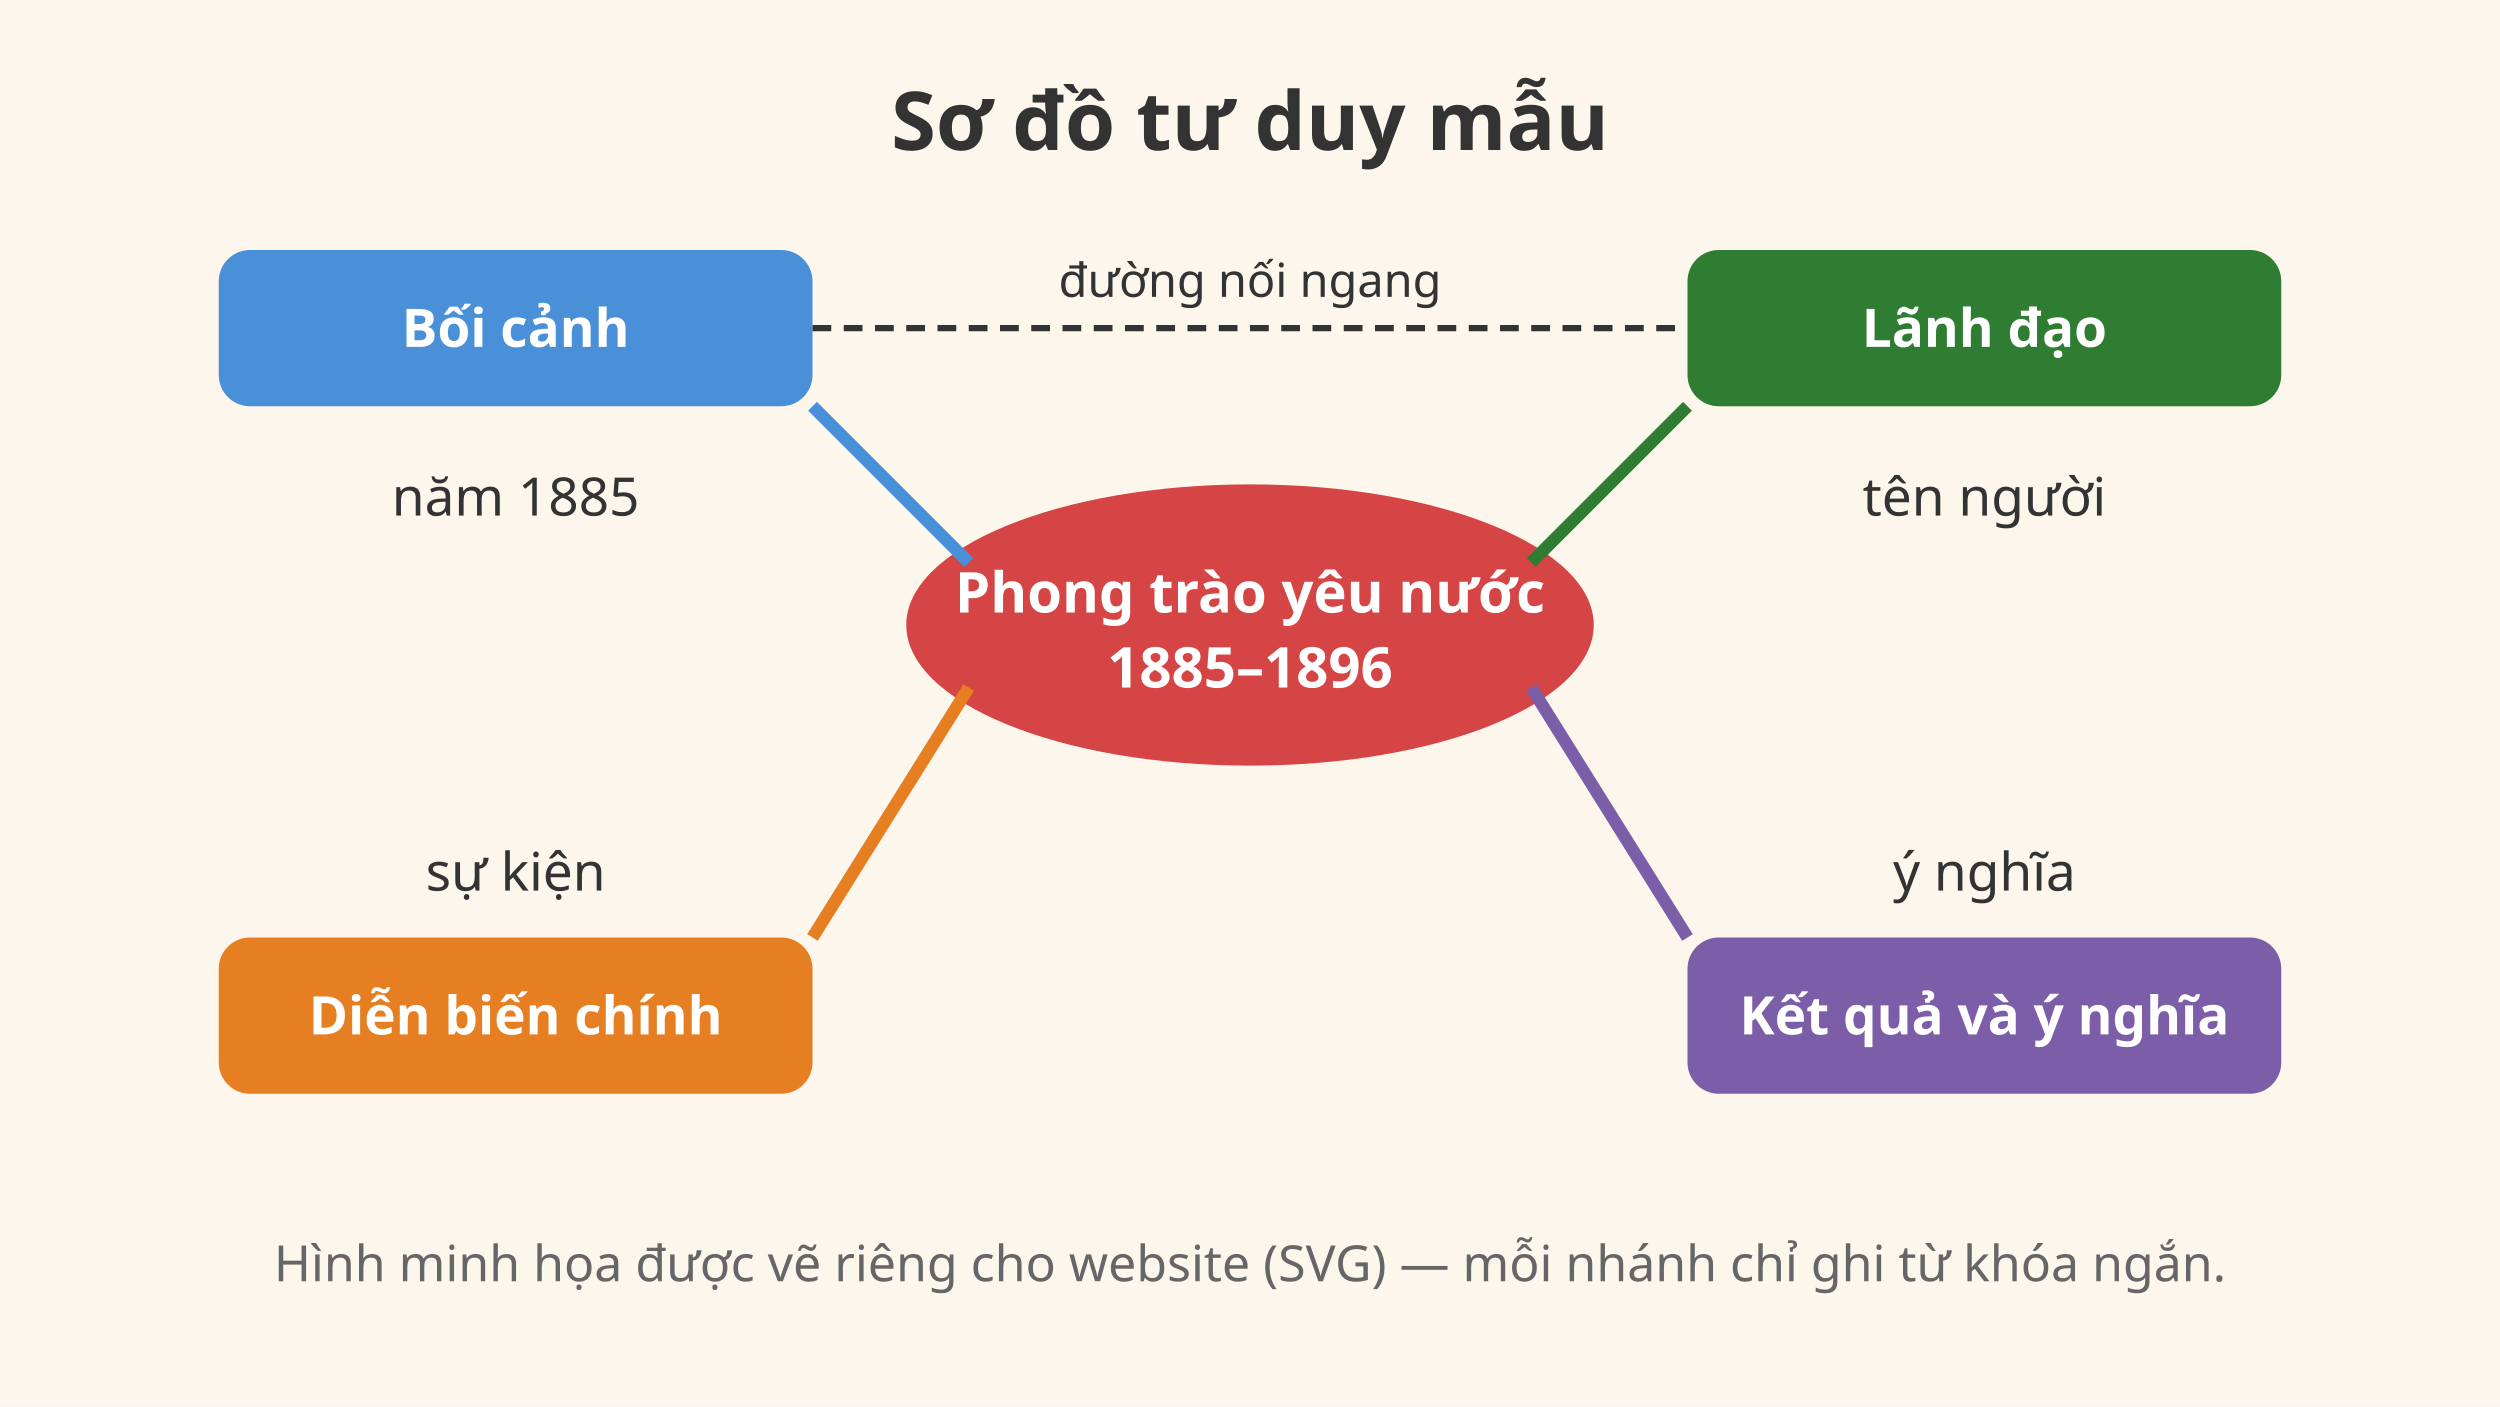
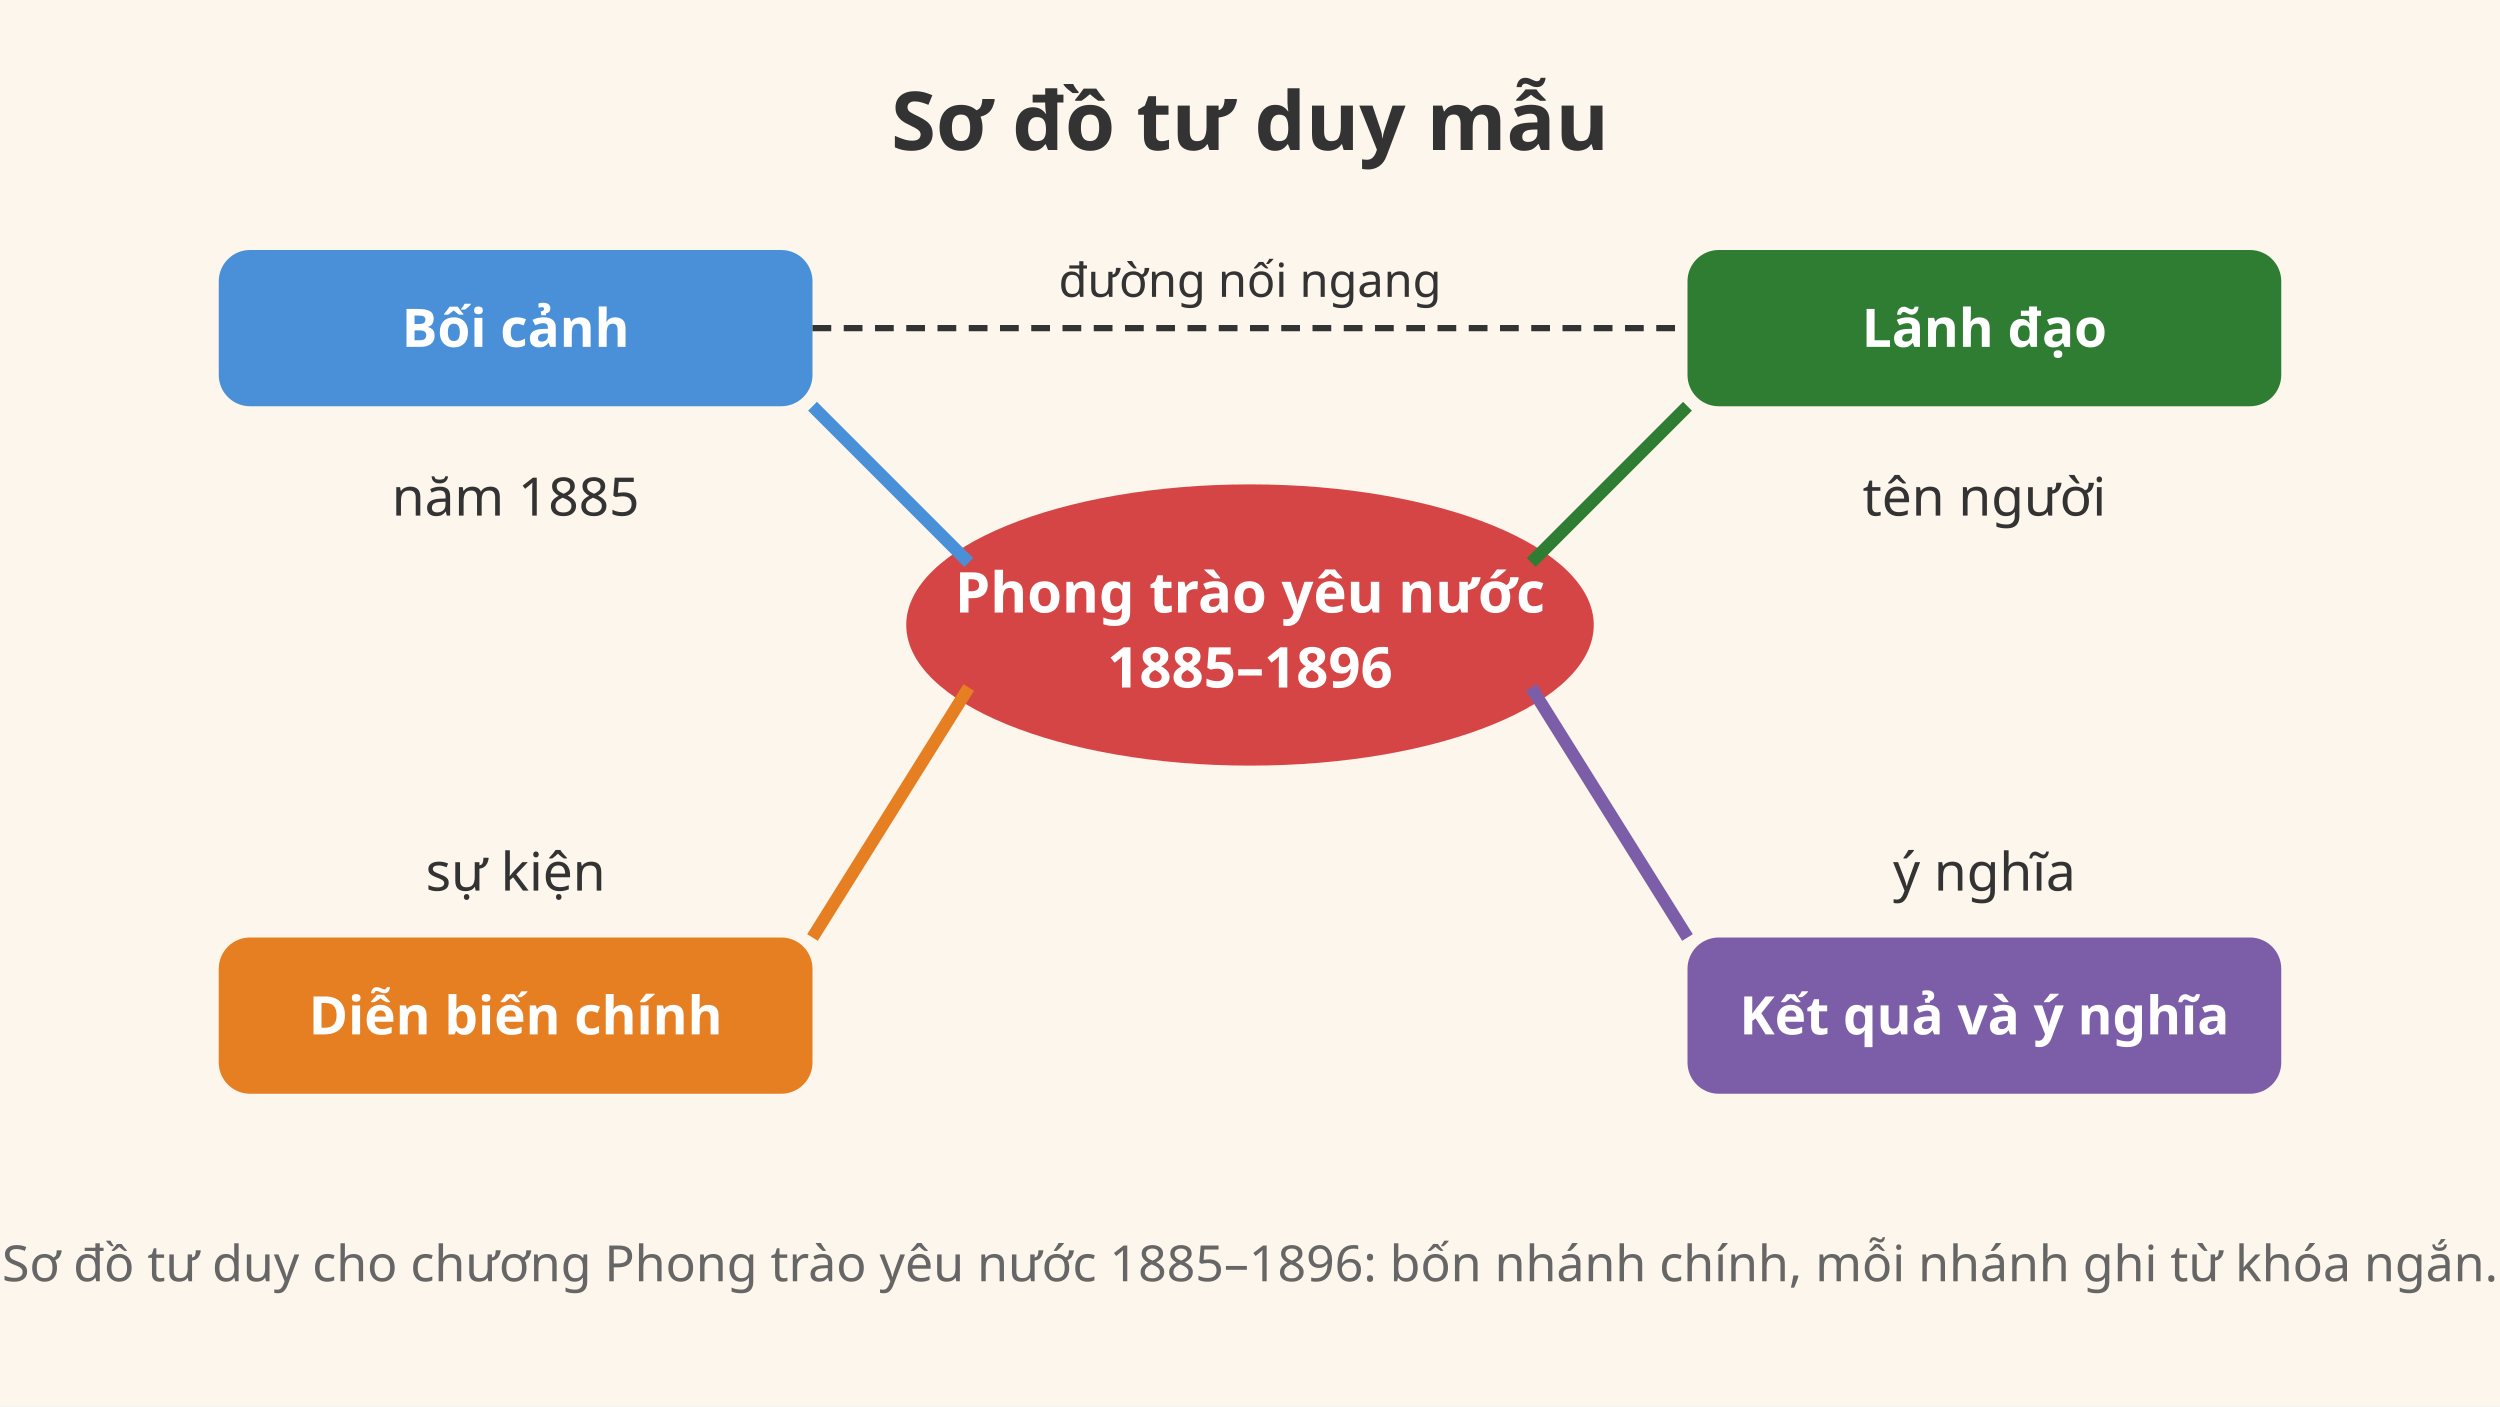
<svg xmlns="http://www.w3.org/2000/svg" width="800" height="450" viewBox="0 0 800 450" role="img" aria-label="Sơ đồ tư duy mẫu cho chương Phong trào yêu nước 1885–1896: bốn nhánh chính là bối cảnh, lãnh đạo, diễn biến chính, kết quả và ý nghĩa, mỗi nhánh có nhánh nhỏ ghi từ khóa ngắn">
  <rect width="800" height="450" fill="#fdf6ec" />
  <text x="400" y="48" font-family="sans-serif" font-size="26" font-weight="bold" text-anchor="middle" fill="#333333">Sơ đồ tư duy mẫu</text>
  <ellipse cx="400" cy="200" rx="110" ry="45" fill="#d64545" />
  <text x="400" y="196" font-family="sans-serif" font-size="18" font-weight="bold" text-anchor="middle" fill="#ffffff">Phong trào yêu nước</text>
  <text x="400" y="220" font-family="sans-serif" font-size="18" font-weight="bold" text-anchor="middle" fill="#ffffff">1885–1896</text>
  <g font-family="sans-serif" font-size="17" text-anchor="middle">
    <rect x="70" y="80" width="190" height="50" rx="10" fill="#4a90d9" />
    <text x="165" y="111" fill="#ffffff" font-weight="bold">Bối cảnh</text>
    <rect x="540" y="80" width="190" height="50" rx="10" fill="#2e7d32" />
    <text x="635" y="111" fill="#ffffff" font-weight="bold">Lãnh đạo</text>
    <rect x="70" y="300" width="190" height="50" rx="10" fill="#e67e22" />
    <text x="165" y="331" fill="#ffffff" font-weight="bold">Diễn biến chính</text>
    <rect x="540" y="300" width="190" height="50" rx="10" fill="#7b5ea7" />
    <text x="635" y="331" fill="#ffffff" font-weight="bold">Kết quả và ý nghĩa</text>
    <text x="165" y="165" fill="#333333">năm 1885</text>
    <text x="635" y="165" fill="#333333">tên người</text>
    <text x="165" y="285" fill="#333333">sự kiện</text>
    <text x="635" y="285" fill="#333333">ý nghĩa</text>
  </g>
  <line x1="310" y1="180" x2="260" y2="130" stroke="#4a90d9" stroke-width="4" />
  <line x1="490" y1="180" x2="540" y2="130" stroke="#2e7d32" stroke-width="4" />
  <line x1="310" y1="220" x2="260" y2="300" stroke="#e67e22" stroke-width="4" />
  <line x1="490" y1="220" x2="540" y2="300" stroke="#7b5ea7" stroke-width="4" />
  <line x1="260" y1="105" x2="540" y2="105" stroke="#333333" stroke-width="2" stroke-dasharray="6,4" />
  <text x="400" y="95" font-family="sans-serif" font-size="15" text-anchor="middle" fill="#333333">đường nối ngang</text>
-   <text x="400" y="410" font-family="sans-serif" font-size="16" text-anchor="middle" fill="#666666">Hình minh họa được vẽ riêng cho website (SVG) — mỗi nhánh chỉ ghi từ khóa ngắn.</text>
+   <text x="400" y="410" font-family="sans-serif" font-size="16" text-anchor="middle" fill="#666666">Sơ đồ tư duy cho chương Phong trào yêu nước 1885–1896: bốn nhánh chính, mỗi nhánh ghi từ khóa ngắn.</text>
</svg>
